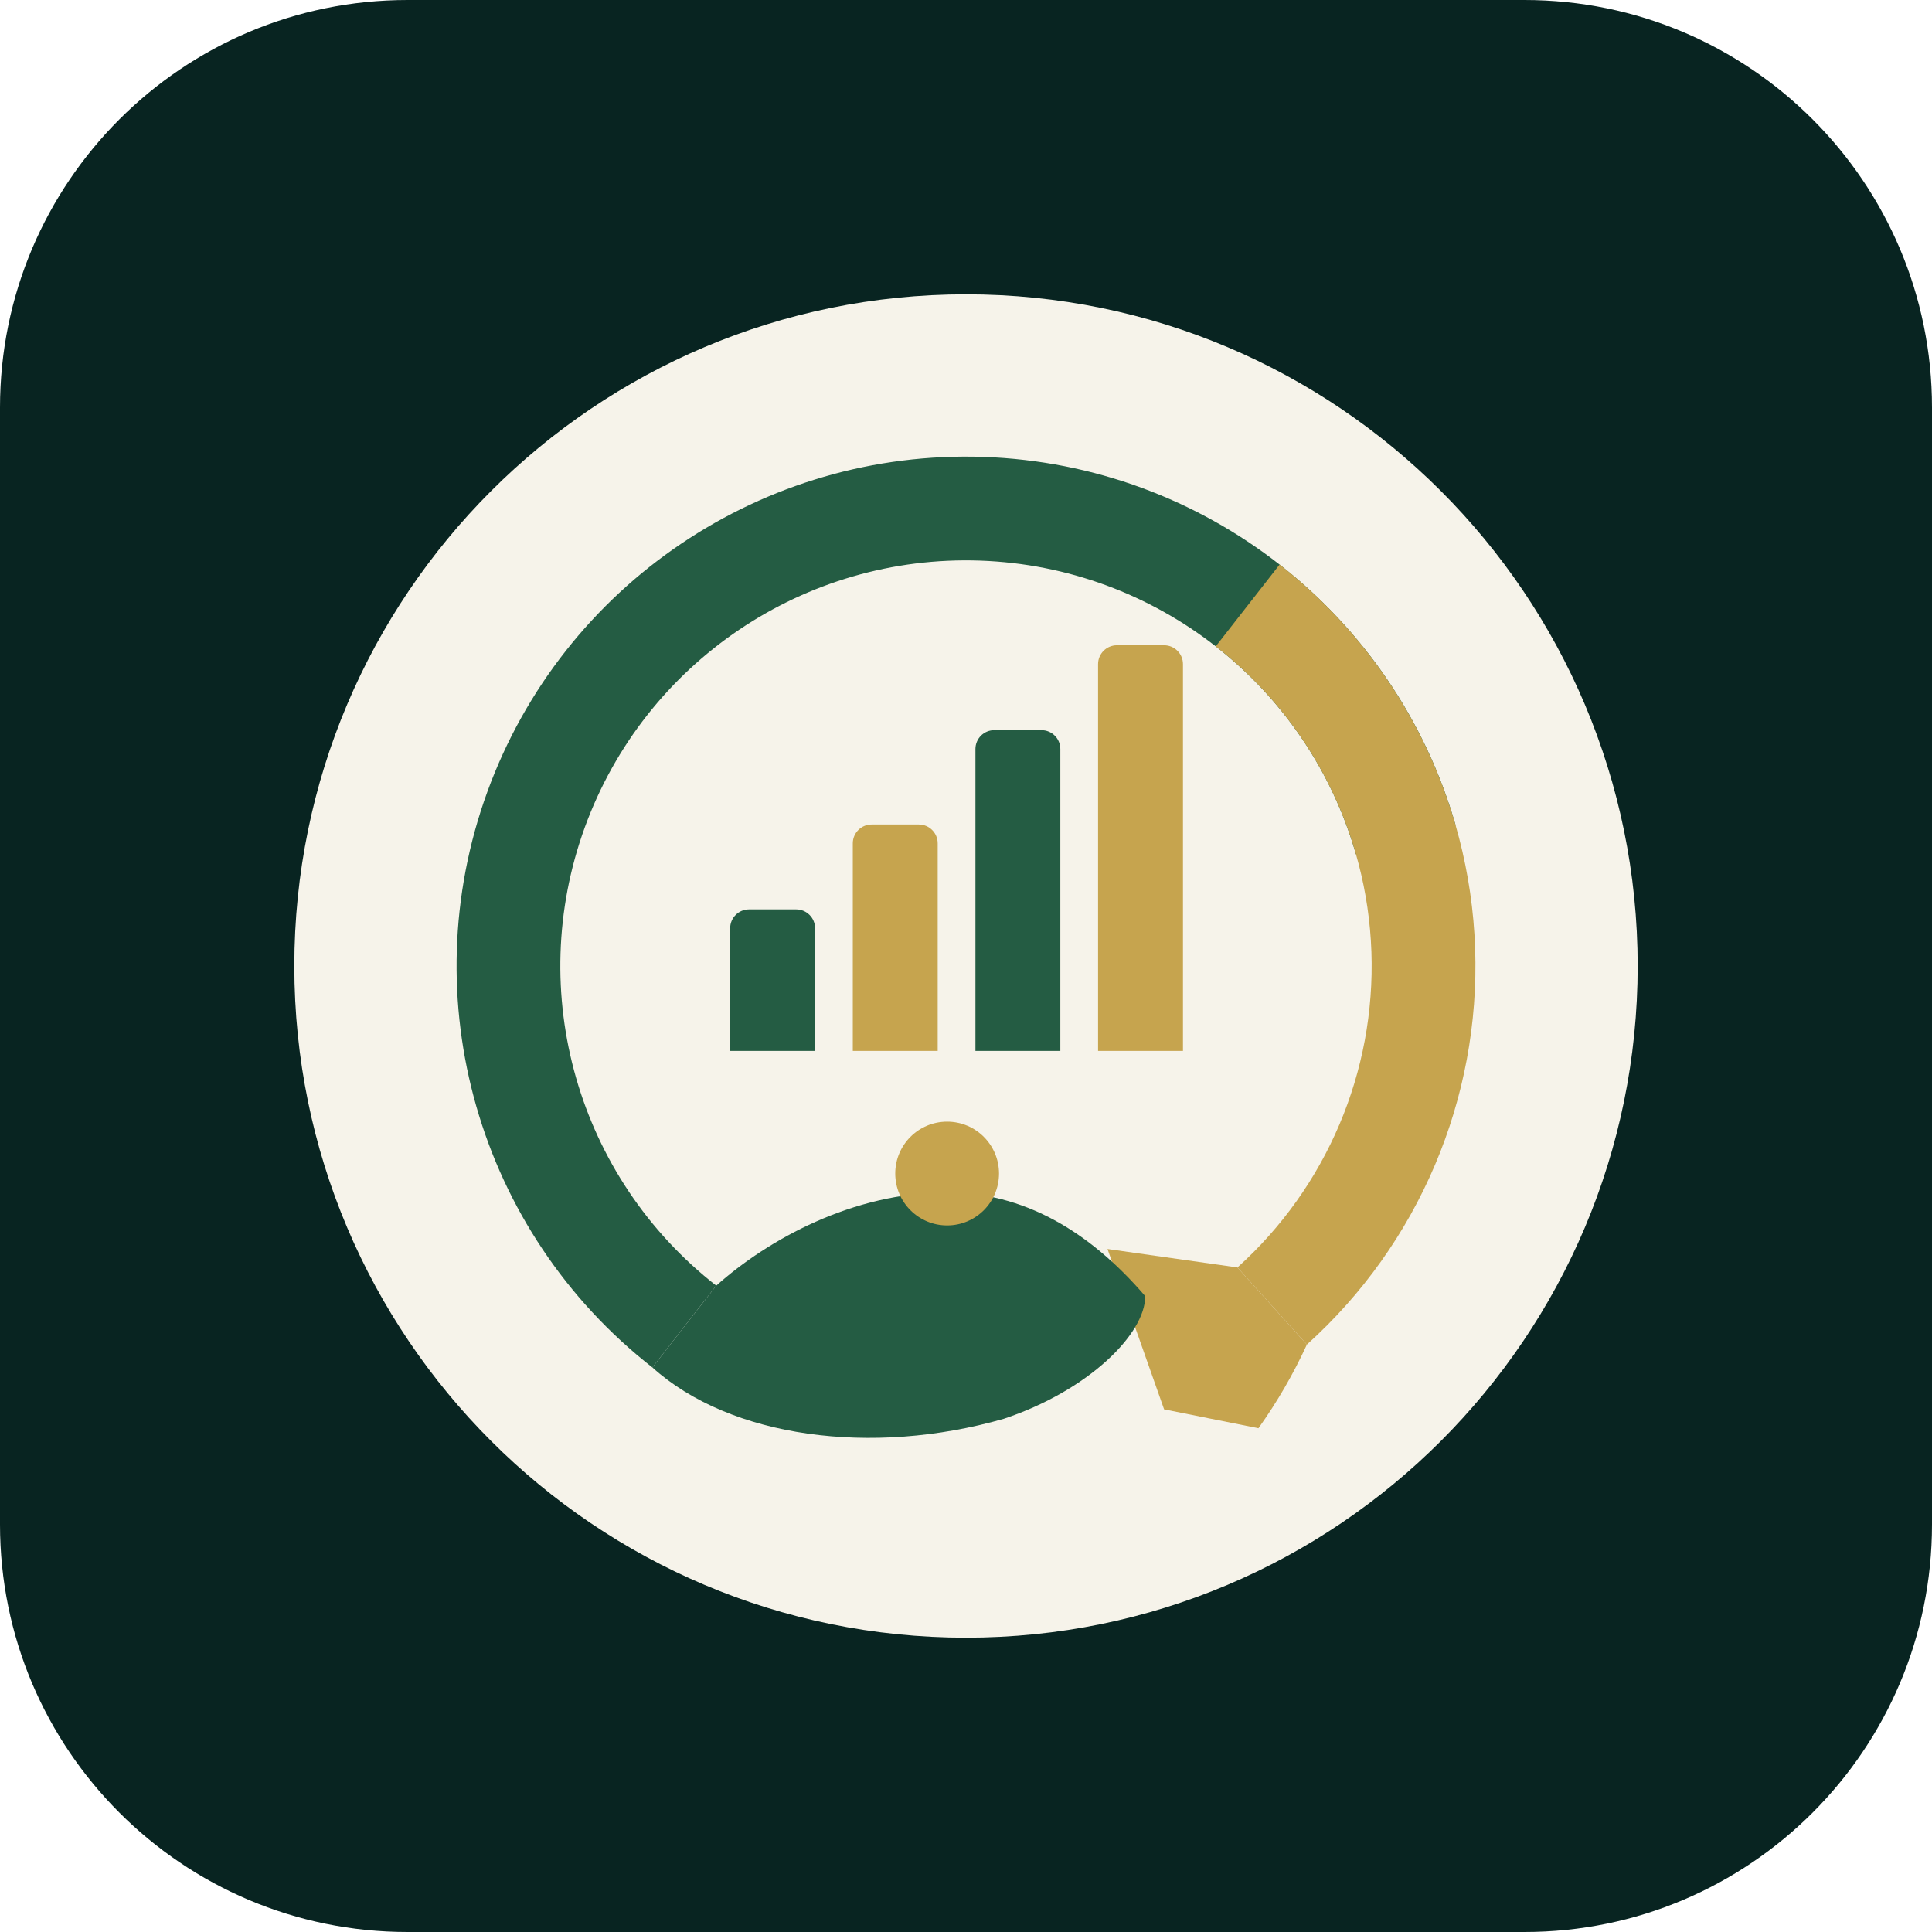
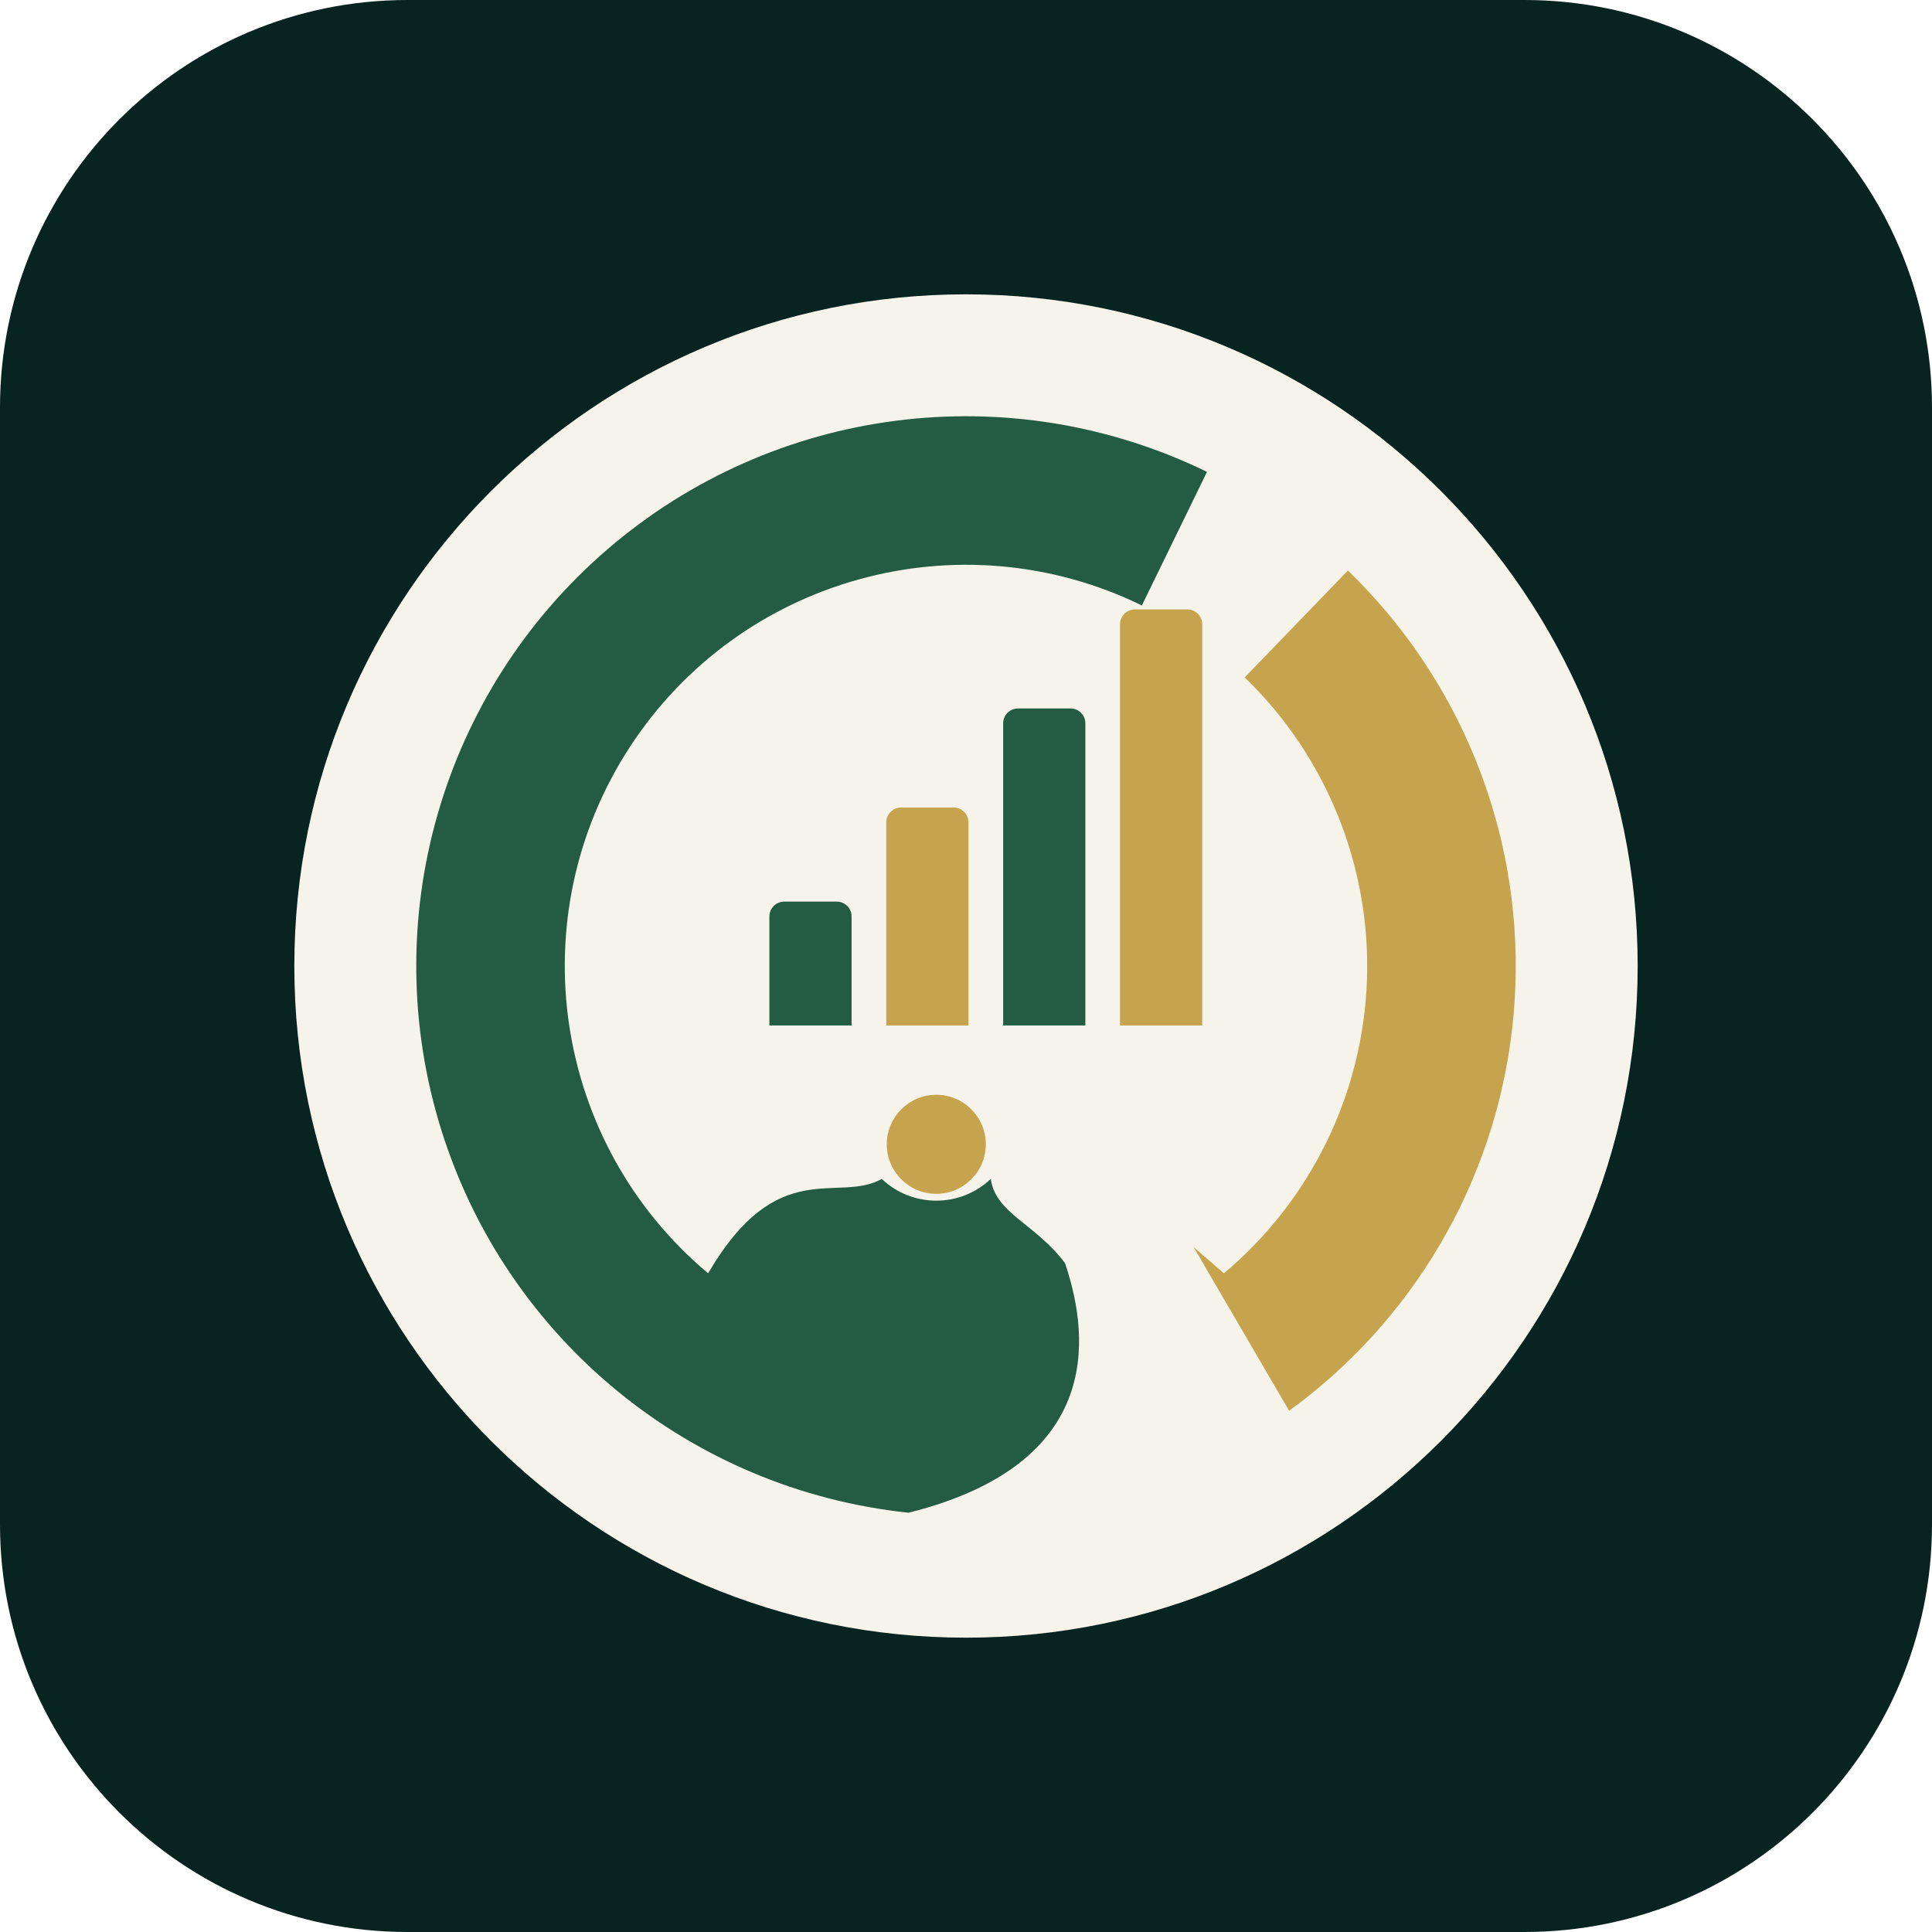
<svg xmlns="http://www.w3.org/2000/svg" viewBox="0 0 512 512" role="img">
  <rect width="512" height="512" rx="108" fill="#082421" />
  <circle cx="256" cy="256" r="178" fill="#F6F3EA" />
-   <g transform="translate(96 96) scale(1.25)">
-     <path fill="#245C43" d="M 61.51 213.11 A 108 108 0 1 1 231.82 98.23 L 210.67 104.30 A 86 86 0 1 0 75.05 195.77 Z" />
-     <path fill="#C6A44E" d="M 194.49 42.89 A 108 108 0 0 1 200.27 208.26 L 185.55 191.91 A 86 86 0 0 0 180.95 60.23 Z" />
-     <path fill="#C6A44E" d="M 200.27 208.26 L 185.55 191.91 L 158 188 L 170 222 L 190 226 A 108 108 0 0 0 200.27 208.26 Z" />
-     <path fill="#245C43" d="M 78 146 L 78 120 A 4 4 0 0 1 82 116 L 92 116 A 4 4 0 0 1 96 120 L 96 146 Z" />
-     <path fill="#C6A44E" d="M 104 146 L 104 102 A 4 4 0 0 1 108 98 L 118 98 A 4 4 0 0 1 122 102 L 122 146 Z" />
-     <path fill="#245C43" d="M 130 146 L 130 82 A 4 4 0 0 1 134 78 L 144 78 A 4 4 0 0 1 148 82 L 148 146 Z" />
-     <path fill="#C6A44E" d="M 156 146 L 156 64 A 4 4 0 0 1 160 60 L 170 60 A 4 4 0 0 1 174 64 L 174 146 Z" />
-     <path fill="#245C43" d="     M 61.51 213.11     C 78 228 108 232 136 224     C 154 218 166 206 166 198     C 154 184 140 176 124 176     C 104 176 86 186 75.05 195.77     Z" />
-     <circle fill="#C6A44E" cx="124" cy="172" r="11" />
+   <g transform="translate(88 88) scale(1.3125)">
+     <path fill="#245C43" d="M 163.51 55.20 L 176.66 28.23 A 111.00 111.00 0 1 0 116.40 238.39 C 158.00 228.00 152.00 200.00 148.00 188.00 C 142.00 180.00 134.00 178.00 133.00 171.00 A 16.00 16.00 0 0 1 111.00 171.00 C 102.00 176.00 90.00 166.00 75.93 190.05 A 81.00 81.00 0 0 1 163.51 55.20 Z" />
+     <path fill="#C6A44E" d="M 205.11 48.15 A 111.00 111.00 0 0 1 199.35 213.03 A 111.00 111.00 0 0 1 193.24 217.80 L 173.94 184.73 L 180.07 190.05 A 81.00 81.00 0 0 0 184.27 69.73 Z" />
+     <path fill="#245C43" d="M 88.30 140.00 L 88.30 118.00 A 3.00 3.00 0 0 1 91.30 115.00 L 101.90 115.00 A 3.00 3.00 0 0 1 104.90 118.00 L 104.90 140.00 Z" />
+     <path fill="#C6A44E" d="M 111.90 140.00 L 111.90 99.00 A 3.00 3.00 0 0 1 114.90 96.00 L 125.50 96.00 A 3.00 3.00 0 0 1 128.50 99.00 L 128.50 140.00 Z" />
+     <path fill="#245C43" d="M 135.50 140.00 L 135.50 79.00 A 3.00 3.00 0 0 1 138.50 76.00 L 149.10 76.00 A 3.00 3.00 0 0 1 152.10 79.00 L 152.10 140.00 Z" />
+     <path fill="#C6A44E" d="M 159.10 140.00 L 159.10 59.00 A 3.00 3.00 0 0 1 162.10 56.00 L 172.70 56.00 A 3.00 3.00 0 0 1 175.70 59.00 L 175.70 140.00 Z" />
+     <circle fill="#C6A44E" cx="122.00" cy="164.00" r="10.00" />
  </g>
</svg>
